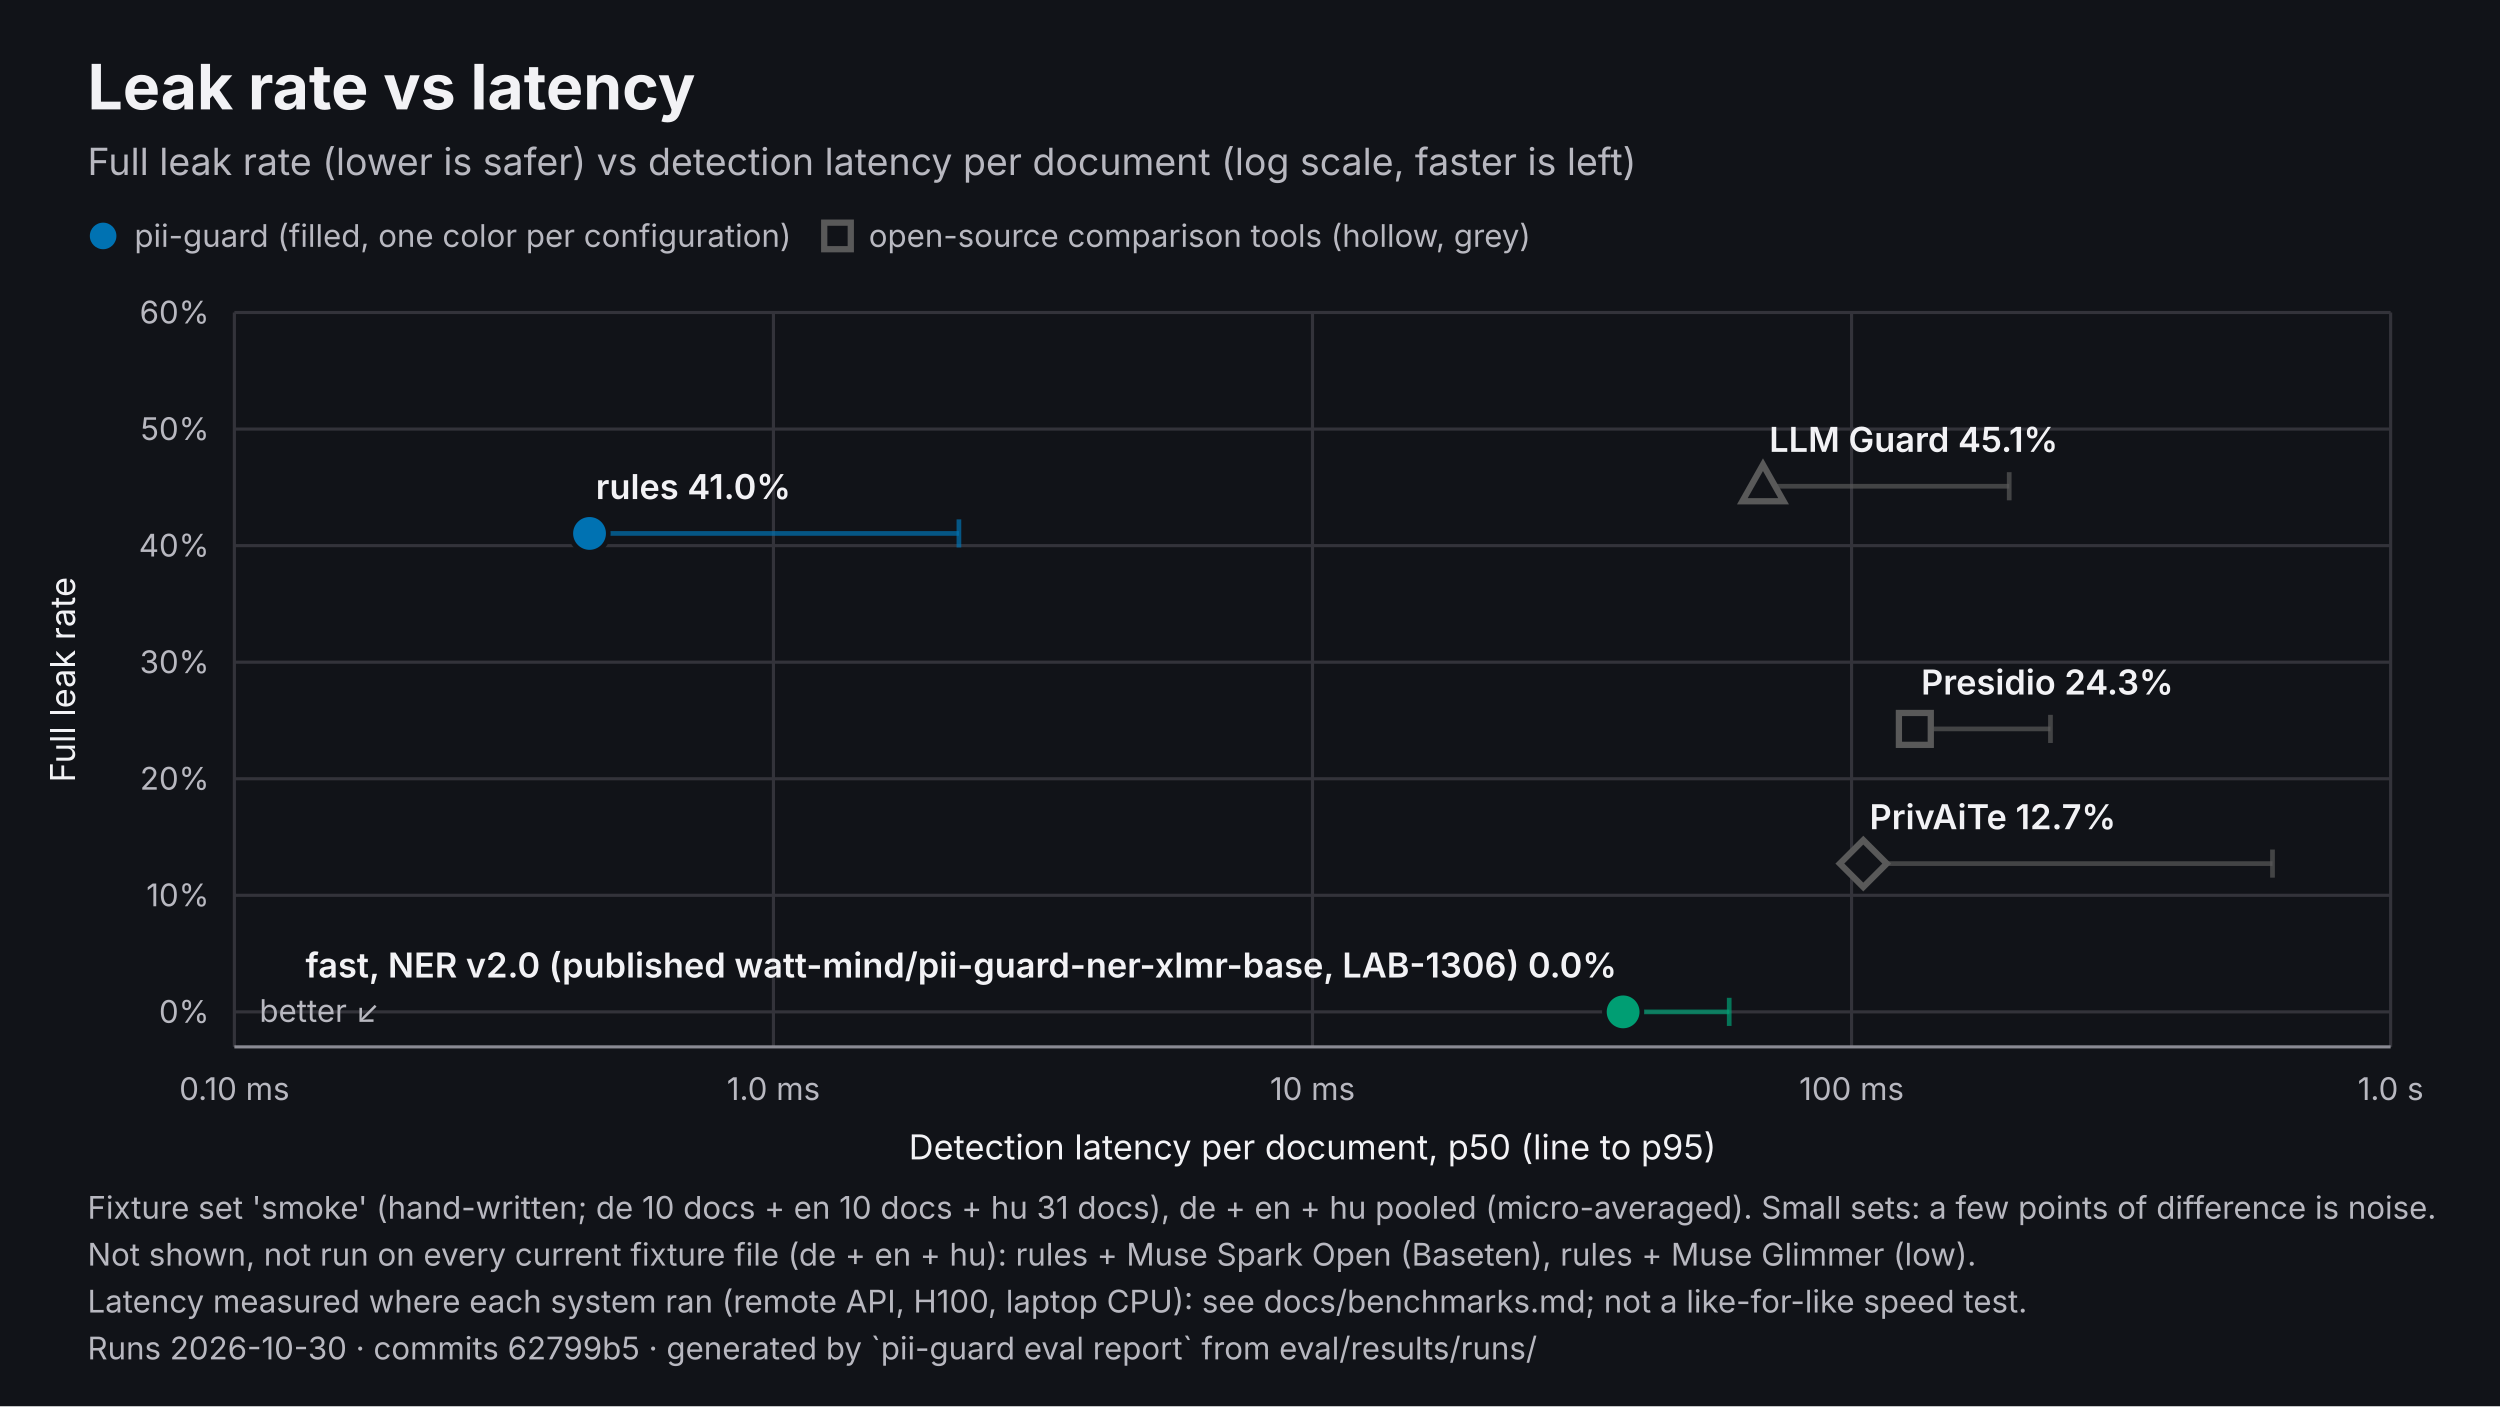
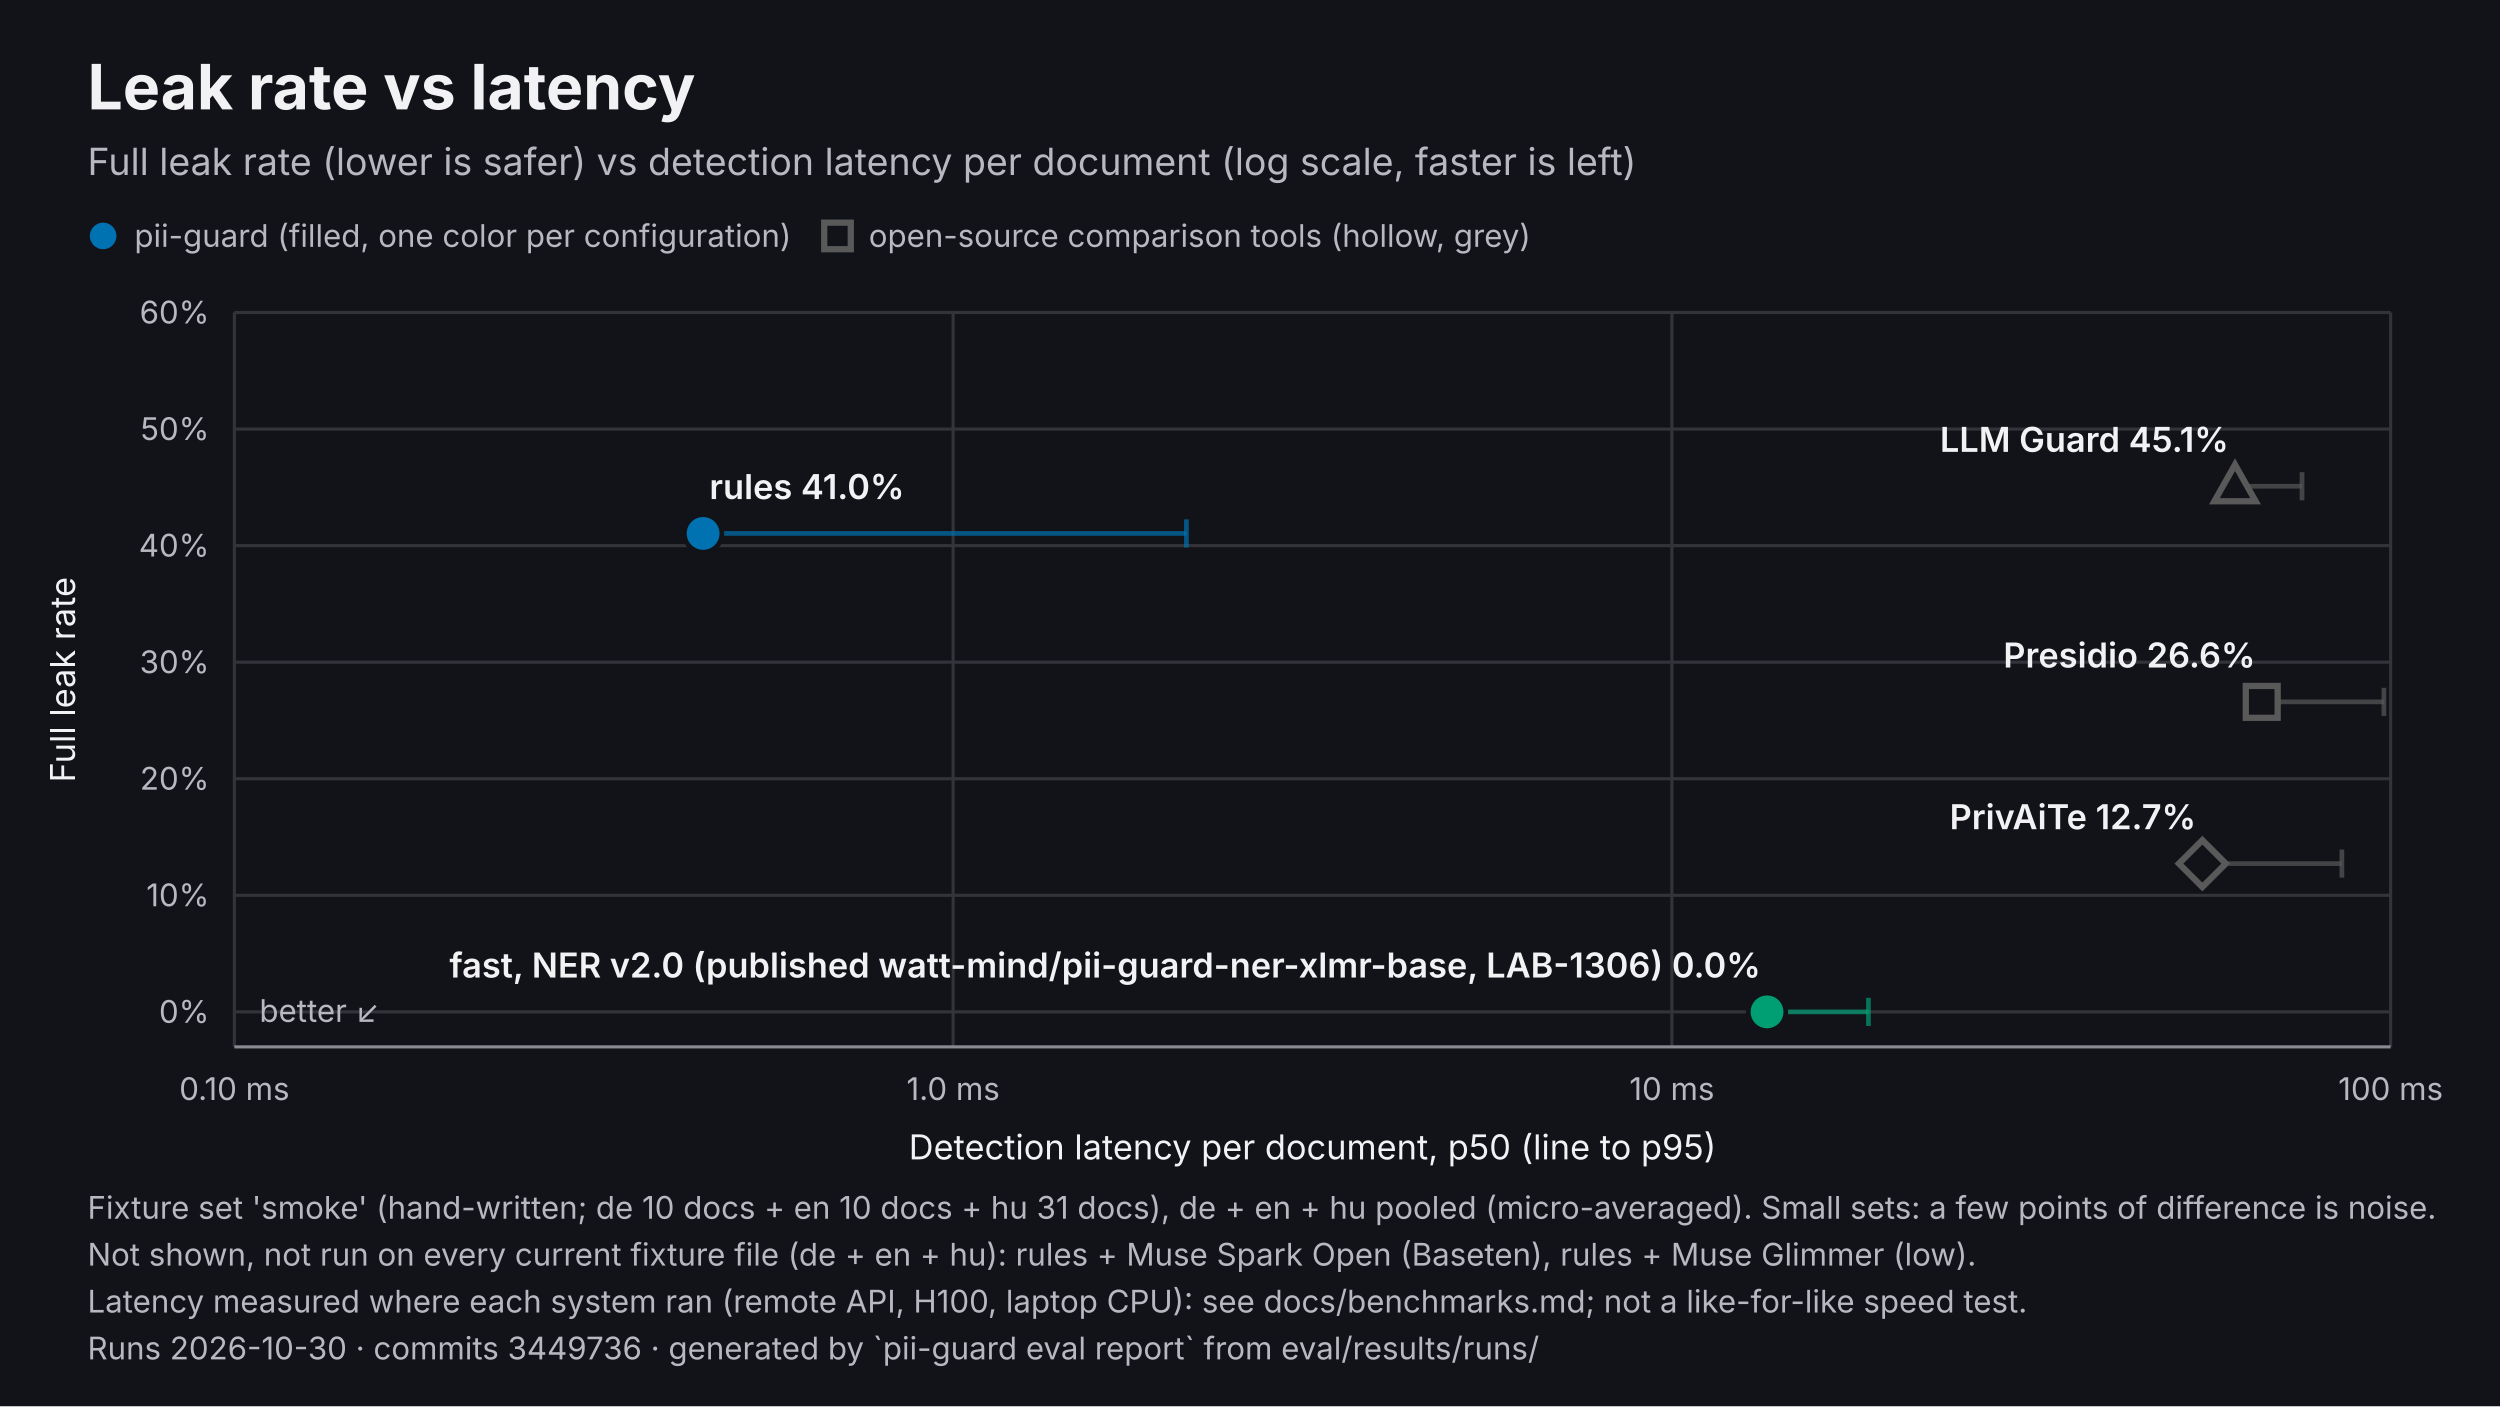
<svg xmlns="http://www.w3.org/2000/svg" viewBox="0 0 1600 900" width="1600" height="900" role="img" aria-labelledby="t d" font-family="Inter, 'Helvetica Neue', Helvetica, Arial, sans-serif">
  <rect width="1600" height="900" fill="#111318" />
  <text x="56" y="70" font-size="40" fill="#F2F2F5" font-weight="700">Leak rate vs latency</text>
  <text x="56" y="112" font-size="24" fill="#B8B8C0">Full leak rate (lower is safer) vs detection latency per document (log scale, faster is left)</text>
  <line x1="150" y1="647.6" x2="1530" y2="647.6" stroke="#33333A" stroke-width="2" />
  <text x="134" y="654.6" font-size="20" fill="#B8B8C0" text-anchor="end">0%</text>
  <line x1="150" y1="573" x2="1530" y2="573" stroke="#33333A" stroke-width="2" />
  <text x="134" y="580" font-size="20" fill="#B8B8C0" text-anchor="end">10%</text>
  <line x1="150" y1="498.4" x2="1530" y2="498.4" stroke="#33333A" stroke-width="2" />
  <text x="134" y="505.4" font-size="20" fill="#B8B8C0" text-anchor="end">20%</text>
  <line x1="150" y1="423.8" x2="1530" y2="423.8" stroke="#33333A" stroke-width="2" />
  <text x="134" y="430.8" font-size="20" fill="#B8B8C0" text-anchor="end">30%</text>
  <line x1="150" y1="349.2" x2="1530" y2="349.2" stroke="#33333A" stroke-width="2" />
  <text x="134" y="356.2" font-size="20" fill="#B8B8C0" text-anchor="end">40%</text>
  <line x1="150" y1="274.6" x2="1530" y2="274.6" stroke="#33333A" stroke-width="2" />
  <text x="134" y="281.6" font-size="20" fill="#B8B8C0" text-anchor="end">50%</text>
  <line x1="150" y1="200" x2="1530" y2="200" stroke="#33333A" stroke-width="2" />
  <text x="134" y="207" font-size="20" fill="#B8B8C0" text-anchor="end">60%</text>
  <line x1="150" y1="200" x2="150" y2="670" stroke="#33333A" stroke-width="2" />
  <text x="150" y="704" font-size="20" fill="#B8B8C0" text-anchor="middle">0.10 ms</text>
-   <line x1="495" y1="200" x2="495" y2="670" stroke="#33333A" stroke-width="2" />
-   <text x="495" y="704" font-size="20" fill="#B8B8C0" text-anchor="middle">1.0 ms</text>
-   <line x1="840" y1="200" x2="840" y2="670" stroke="#33333A" stroke-width="2" />
-   <text x="840" y="704" font-size="20" fill="#B8B8C0" text-anchor="middle">10 ms</text>
-   <line x1="1185" y1="200" x2="1185" y2="670" stroke="#33333A" stroke-width="2" />
-   <text x="1185" y="704" font-size="20" fill="#B8B8C0" text-anchor="middle">100 ms</text>
+   <line x1="610" y1="200" x2="610" y2="670" stroke="#33333A" stroke-width="2" />
+   <text x="610" y="704" font-size="20" fill="#B8B8C0" text-anchor="middle">1.0 ms</text>
+   <line x1="1070" y1="200" x2="1070" y2="670" stroke="#33333A" stroke-width="2" />
+   <text x="1070" y="704" font-size="20" fill="#B8B8C0" text-anchor="middle">10 ms</text>
  <line x1="1530" y1="200" x2="1530" y2="670" stroke="#33333A" stroke-width="2" />
-   <text x="1530" y="704" font-size="20" fill="#B8B8C0" text-anchor="middle">1.0 s</text>
+   <text x="1530" y="704" font-size="20" fill="#B8B8C0" text-anchor="middle">100 ms</text>
  <line x1="150" y1="670" x2="1530" y2="670" stroke="#8A8A93" stroke-width="2" />
  <text x="840" y="742" font-size="22" fill="#F2F2F5" text-anchor="middle">Detection latency per document, p50 (line to p95)</text>
  <text x="48" y="435" font-size="22" fill="#F2F2F5" text-anchor="middle" transform="rotate(-90 48 435)">Full leak rate</text>
  <text x="166" y="654" font-size="20" fill="#B8B8C0">better ↙</text>
-   <line x1="377.3" y1="341.4" x2="613.7" y2="341.4" stroke="#0072B2" stroke-width="3" opacity="0.7" />
-   <line x1="613.7" y1="332.4" x2="613.7" y2="350.4" stroke="#0072B2" stroke-width="3" opacity="0.7" />
-   <line x1="1038.8" y1="647.6" x2="1106.7" y2="647.6" stroke="#009E73" stroke-width="3" opacity="0.7" />
-   <line x1="1106.7" y1="638.6" x2="1106.7" y2="656.6" stroke="#009E73" stroke-width="3" opacity="0.7" />
-   <line x1="1225.5" y1="466.5" x2="1312.3" y2="466.5" stroke="#595959" stroke-width="3" opacity="0.7" />
-   <line x1="1312.3" y1="457.5" x2="1312.3" y2="475.5" stroke="#595959" stroke-width="3" opacity="0.7" />
-   <line x1="1128.3" y1="311.2" x2="1285.9" y2="311.2" stroke="#595959" stroke-width="3" opacity="0.7" />
-   <line x1="1285.9" y1="302.2" x2="1285.9" y2="320.2" stroke="#595959" stroke-width="3" opacity="0.7" />
-   <line x1="1192.5" y1="552.7" x2="1454.4" y2="552.7" stroke="#595959" stroke-width="3" opacity="0.7" />
-   <line x1="1454.4" y1="543.7" x2="1454.4" y2="561.7" stroke="#595959" stroke-width="3" opacity="0.7" />
-   <circle cx="377.3" cy="341.4" r="12" fill="#0072B2" stroke="#111318" stroke-width="3" />
-   <text x="381.3" y="319.4" font-size="22" fill="#F2F2F5" font-weight="600">rules 41.0%</text>
-   <circle cx="1038.8" cy="647.6" r="12" fill="#009E73" stroke="#111318" stroke-width="3" />
-   <text x="1034.8" y="625.6" font-size="22" fill="#F2F2F5" text-anchor="end" font-weight="600">fast, NER v2.0 (published watt-mind/pii-guard-ner-xlmr-base, LAB-1306) 0.0%</text>
-   <rect x="1215.3" y="456.3" width="20.4" height="20.4" fill="#111318" stroke="#595959" stroke-width="4" />
-   <text x="1229.5" y="444.5" font-size="22" fill="#F2F2F5" font-weight="600">Presidio 24.3%</text>
-   <polygon points="1128.3,297.4 1141.5,320.8 1115.1,320.8" fill="#111318" stroke="#595959" stroke-width="4" />
-   <text x="1132.3" y="289.2" font-size="22" fill="#F2F2F5" font-weight="600">LLM Guard 45.1%</text>
-   <polygon points="1192.5,537.7 1207.5,552.7 1192.5,567.7 1177.5,552.7" fill="#111318" stroke="#595959" stroke-width="4" />
-   <text x="1196.5" y="530.7" font-size="22" fill="#F2F2F5" font-weight="600">PrivAiTe 12.7%</text>
+   <line x1="450" y1="341.4" x2="759.3" y2="341.4" stroke="#0072B2" stroke-width="3" opacity="0.7" />
+   <line x1="759.3" y1="332.4" x2="759.3" y2="350.4" stroke="#0072B2" stroke-width="3" opacity="0.7" />
+   <line x1="1130.9" y1="647.6" x2="1195.8" y2="647.6" stroke="#009E73" stroke-width="3" opacity="0.7" />
+   <line x1="1195.8" y1="638.6" x2="1195.8" y2="656.6" stroke="#009E73" stroke-width="3" opacity="0.7" />
+   <line x1="1447.5" y1="449.2" x2="1525.7" y2="449.2" stroke="#595959" stroke-width="3" opacity="0.7" />
+   <line x1="1525.7" y1="440.2" x2="1525.7" y2="458.2" stroke="#595959" stroke-width="3" opacity="0.7" />
+   <line x1="1430.4" y1="311.2" x2="1473.3" y2="311.2" stroke="#595959" stroke-width="3" opacity="0.7" />
+   <line x1="1473.3" y1="302.2" x2="1473.3" y2="320.2" stroke="#595959" stroke-width="3" opacity="0.7" />
+   <line x1="1409.5" y1="552.7" x2="1498.8" y2="552.7" stroke="#595959" stroke-width="3" opacity="0.7" />
+   <line x1="1498.8" y1="543.7" x2="1498.8" y2="561.7" stroke="#595959" stroke-width="3" opacity="0.7" />
+   <circle cx="450" cy="341.4" r="12" fill="#0072B2" stroke="#111318" stroke-width="3" />
+   <text x="454" y="319.4" font-size="22" fill="#F2F2F5" font-weight="600">rules 41.0%</text>
+   <circle cx="1130.9" cy="647.6" r="12" fill="#009E73" stroke="#111318" stroke-width="3" />
+   <text x="1126.9" y="625.6" font-size="22" fill="#F2F2F5" text-anchor="end" font-weight="600">fast, NER v2.0 (published watt-mind/pii-guard-ner-xlmr-base, LAB-1306) 0.0%</text>
+   <rect x="1437.3" y="439" width="20.4" height="20.4" fill="#111318" stroke="#595959" stroke-width="4" />
+   <text x="1443.5" y="427.2" font-size="22" fill="#F2F2F5" text-anchor="end" font-weight="600">Presidio 26.6%</text>
+   <polygon points="1430.4,297.4 1443.6,320.8 1417.2,320.8" fill="#111318" stroke="#595959" stroke-width="4" />
+   <text x="1426.4" y="289.2" font-size="22" fill="#F2F2F5" text-anchor="end" font-weight="600">LLM Guard 45.1%</text>
+   <polygon points="1409.5,537.7 1424.5,552.7 1409.5,567.7 1394.5,552.7" fill="#111318" stroke="#595959" stroke-width="4" />
+   <text x="1405.5" y="530.7" font-size="22" fill="#F2F2F5" text-anchor="end" font-weight="600">PrivAiTe 12.7%</text>
  <circle cx="66" cy="151" r="10" fill="#0072B2" stroke="#111318" stroke-width="3" />
  <text x="86" y="158" font-size="20" fill="#B8B8C0">pii-guard (filled, one color per configuration)</text>
  <rect x="527.5" y="142.5" width="17" height="17" fill="#111318" stroke="#595959" stroke-width="4" />
  <text x="556" y="158" font-size="20" fill="#B8B8C0">open-source comparison tools (hollow, grey)</text>
  <text x="56" y="780" font-size="20" fill="#B8B8C0">Fixture set 'smoke' (hand-written; de 10 docs + en 10 docs + hu 31 docs), de + en + hu pooled (micro-averaged). Small sets: a few points of difference is noise.</text>
  <text x="56" y="810" font-size="20" fill="#B8B8C0">Not shown, not run on every current fixture file (de + en + hu): rules + Muse Spark Open (Baseten), rules + Muse Glimmer (low).</text>
  <text x="56" y="840" font-size="20" fill="#B8B8C0">Latency measured where each system ran (remote API, H100, laptop CPU): see docs/benchmarks.md; not a like-for-like speed test.</text>
-   <text x="56" y="870" font-size="20" fill="#B8B8C0">Runs 2026-10-30 · commits 62799b5 · generated by `pii-guard eval report` from eval/results/runs/</text>
+   <text x="56" y="870" font-size="20" fill="#B8B8C0">Runs 2026-10-30 · commits 3449736 · generated by `pii-guard eval report` from eval/results/runs/</text>
</svg>
